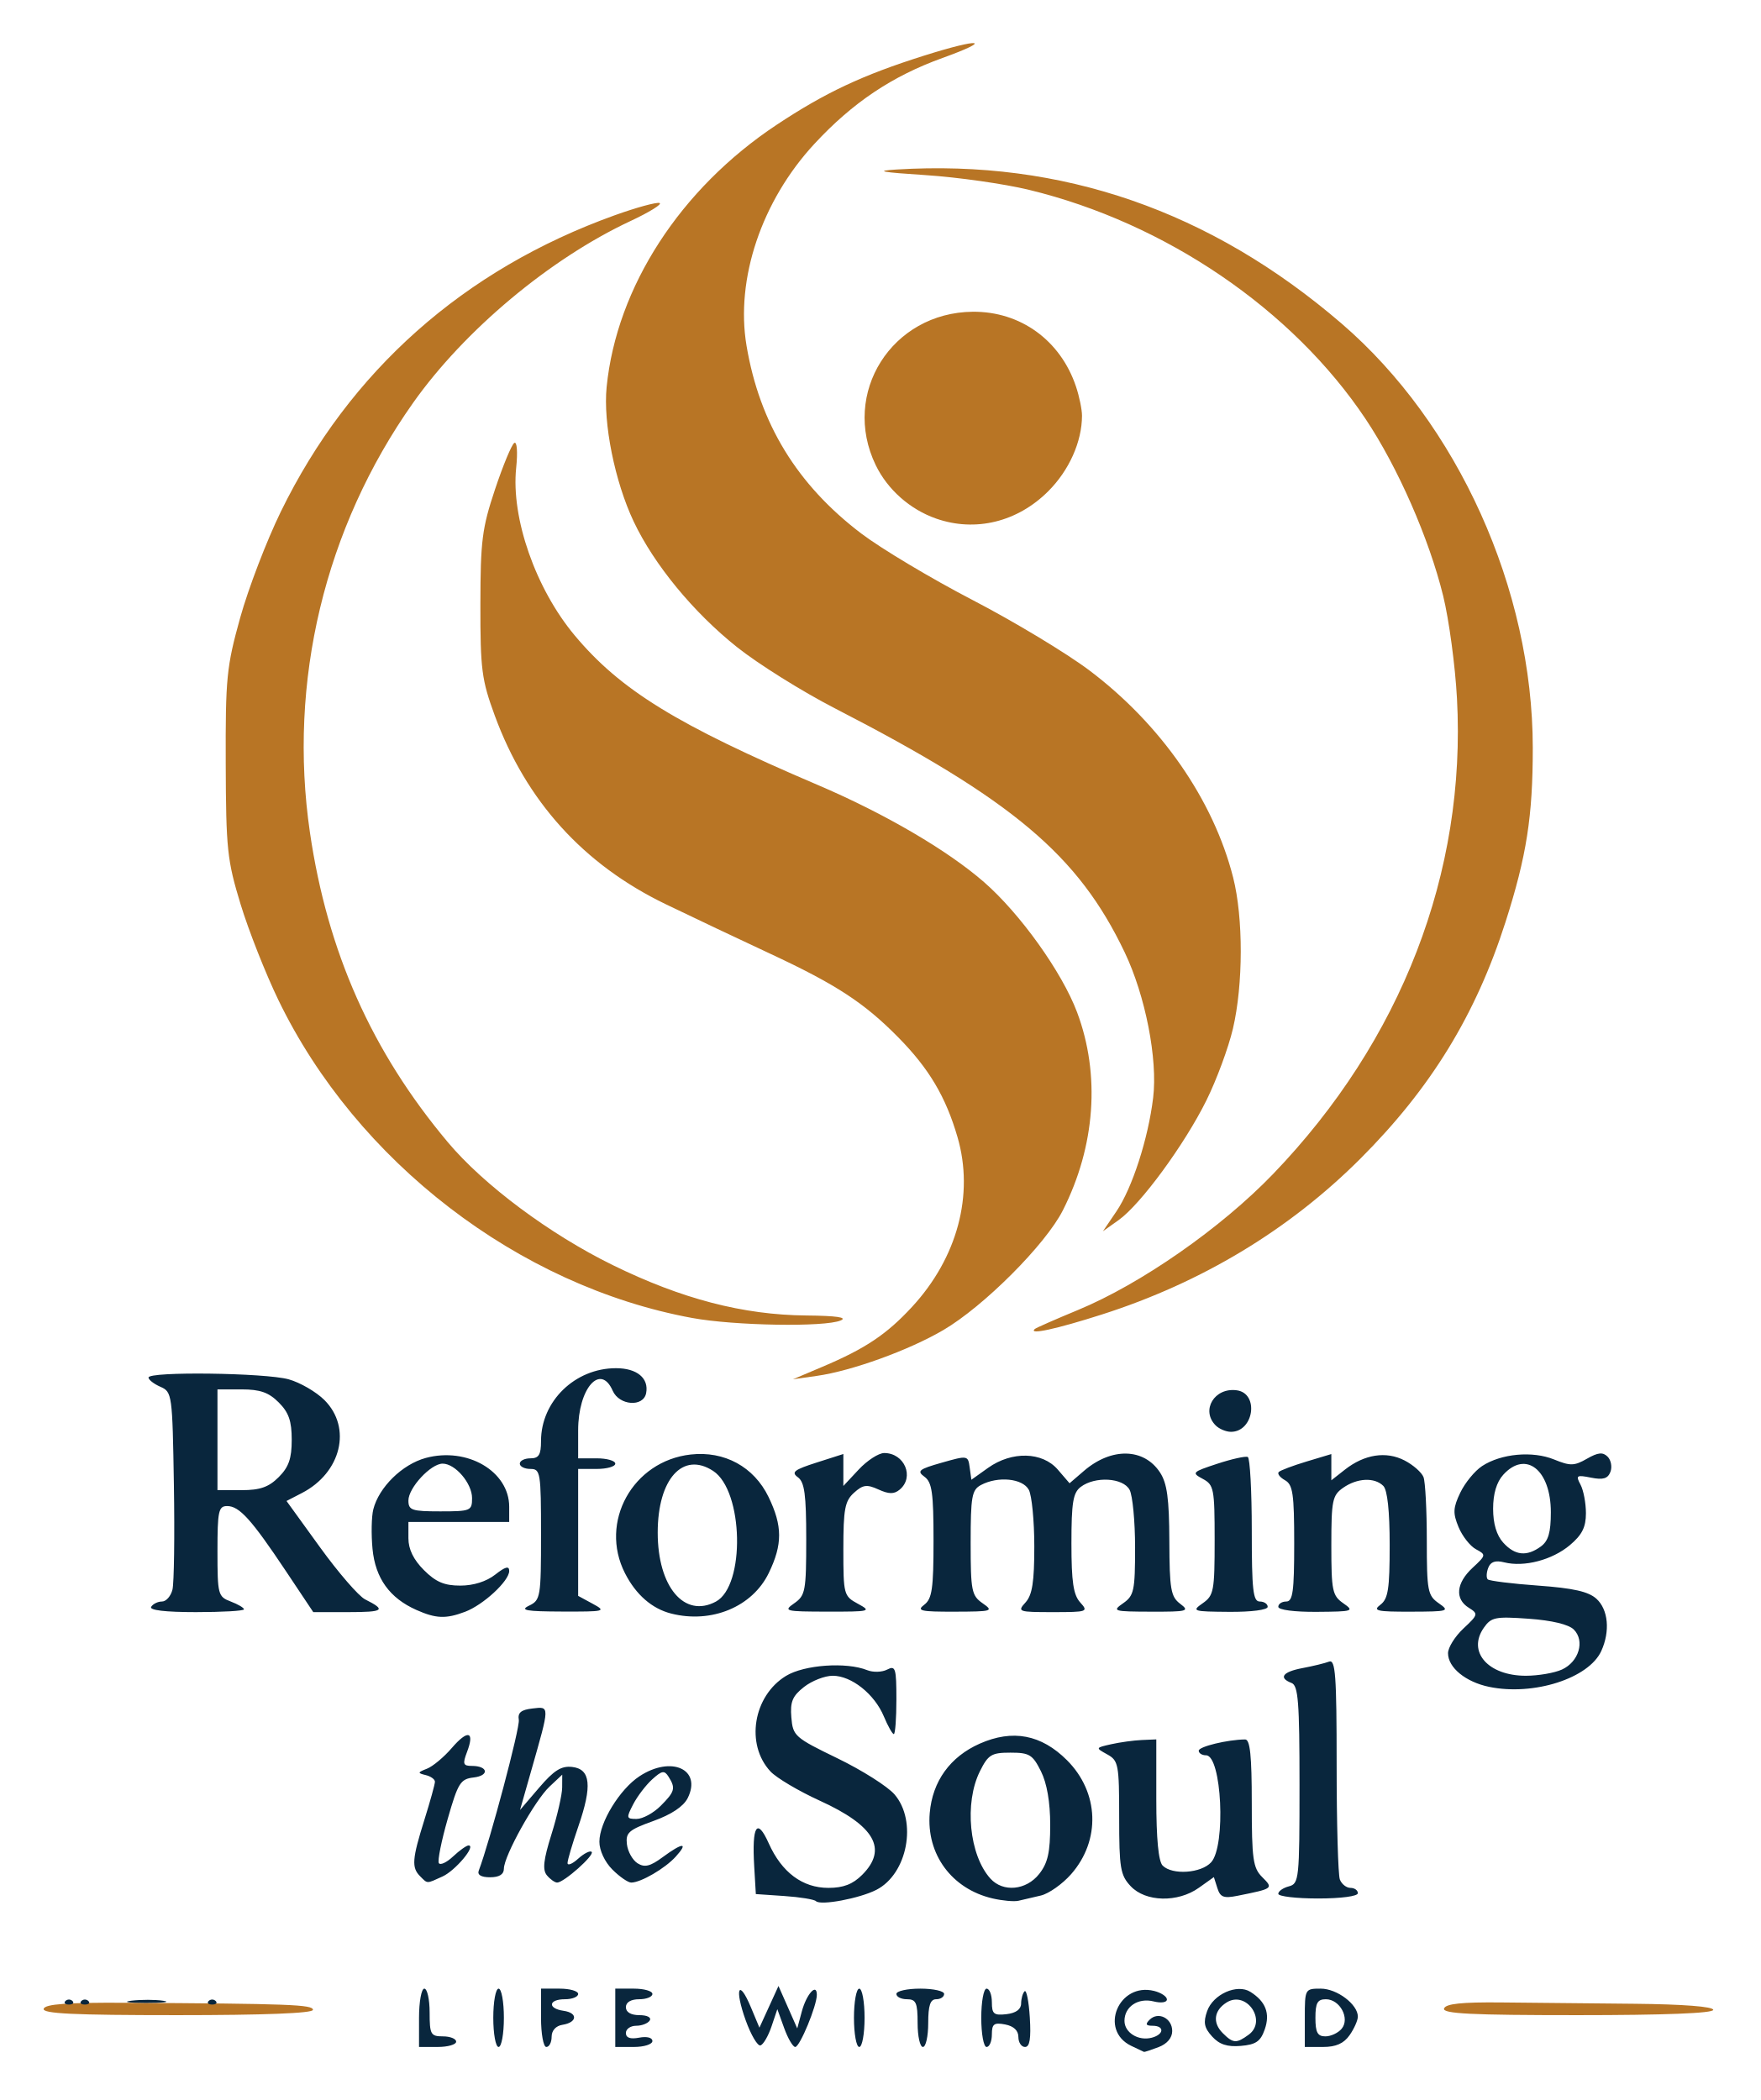
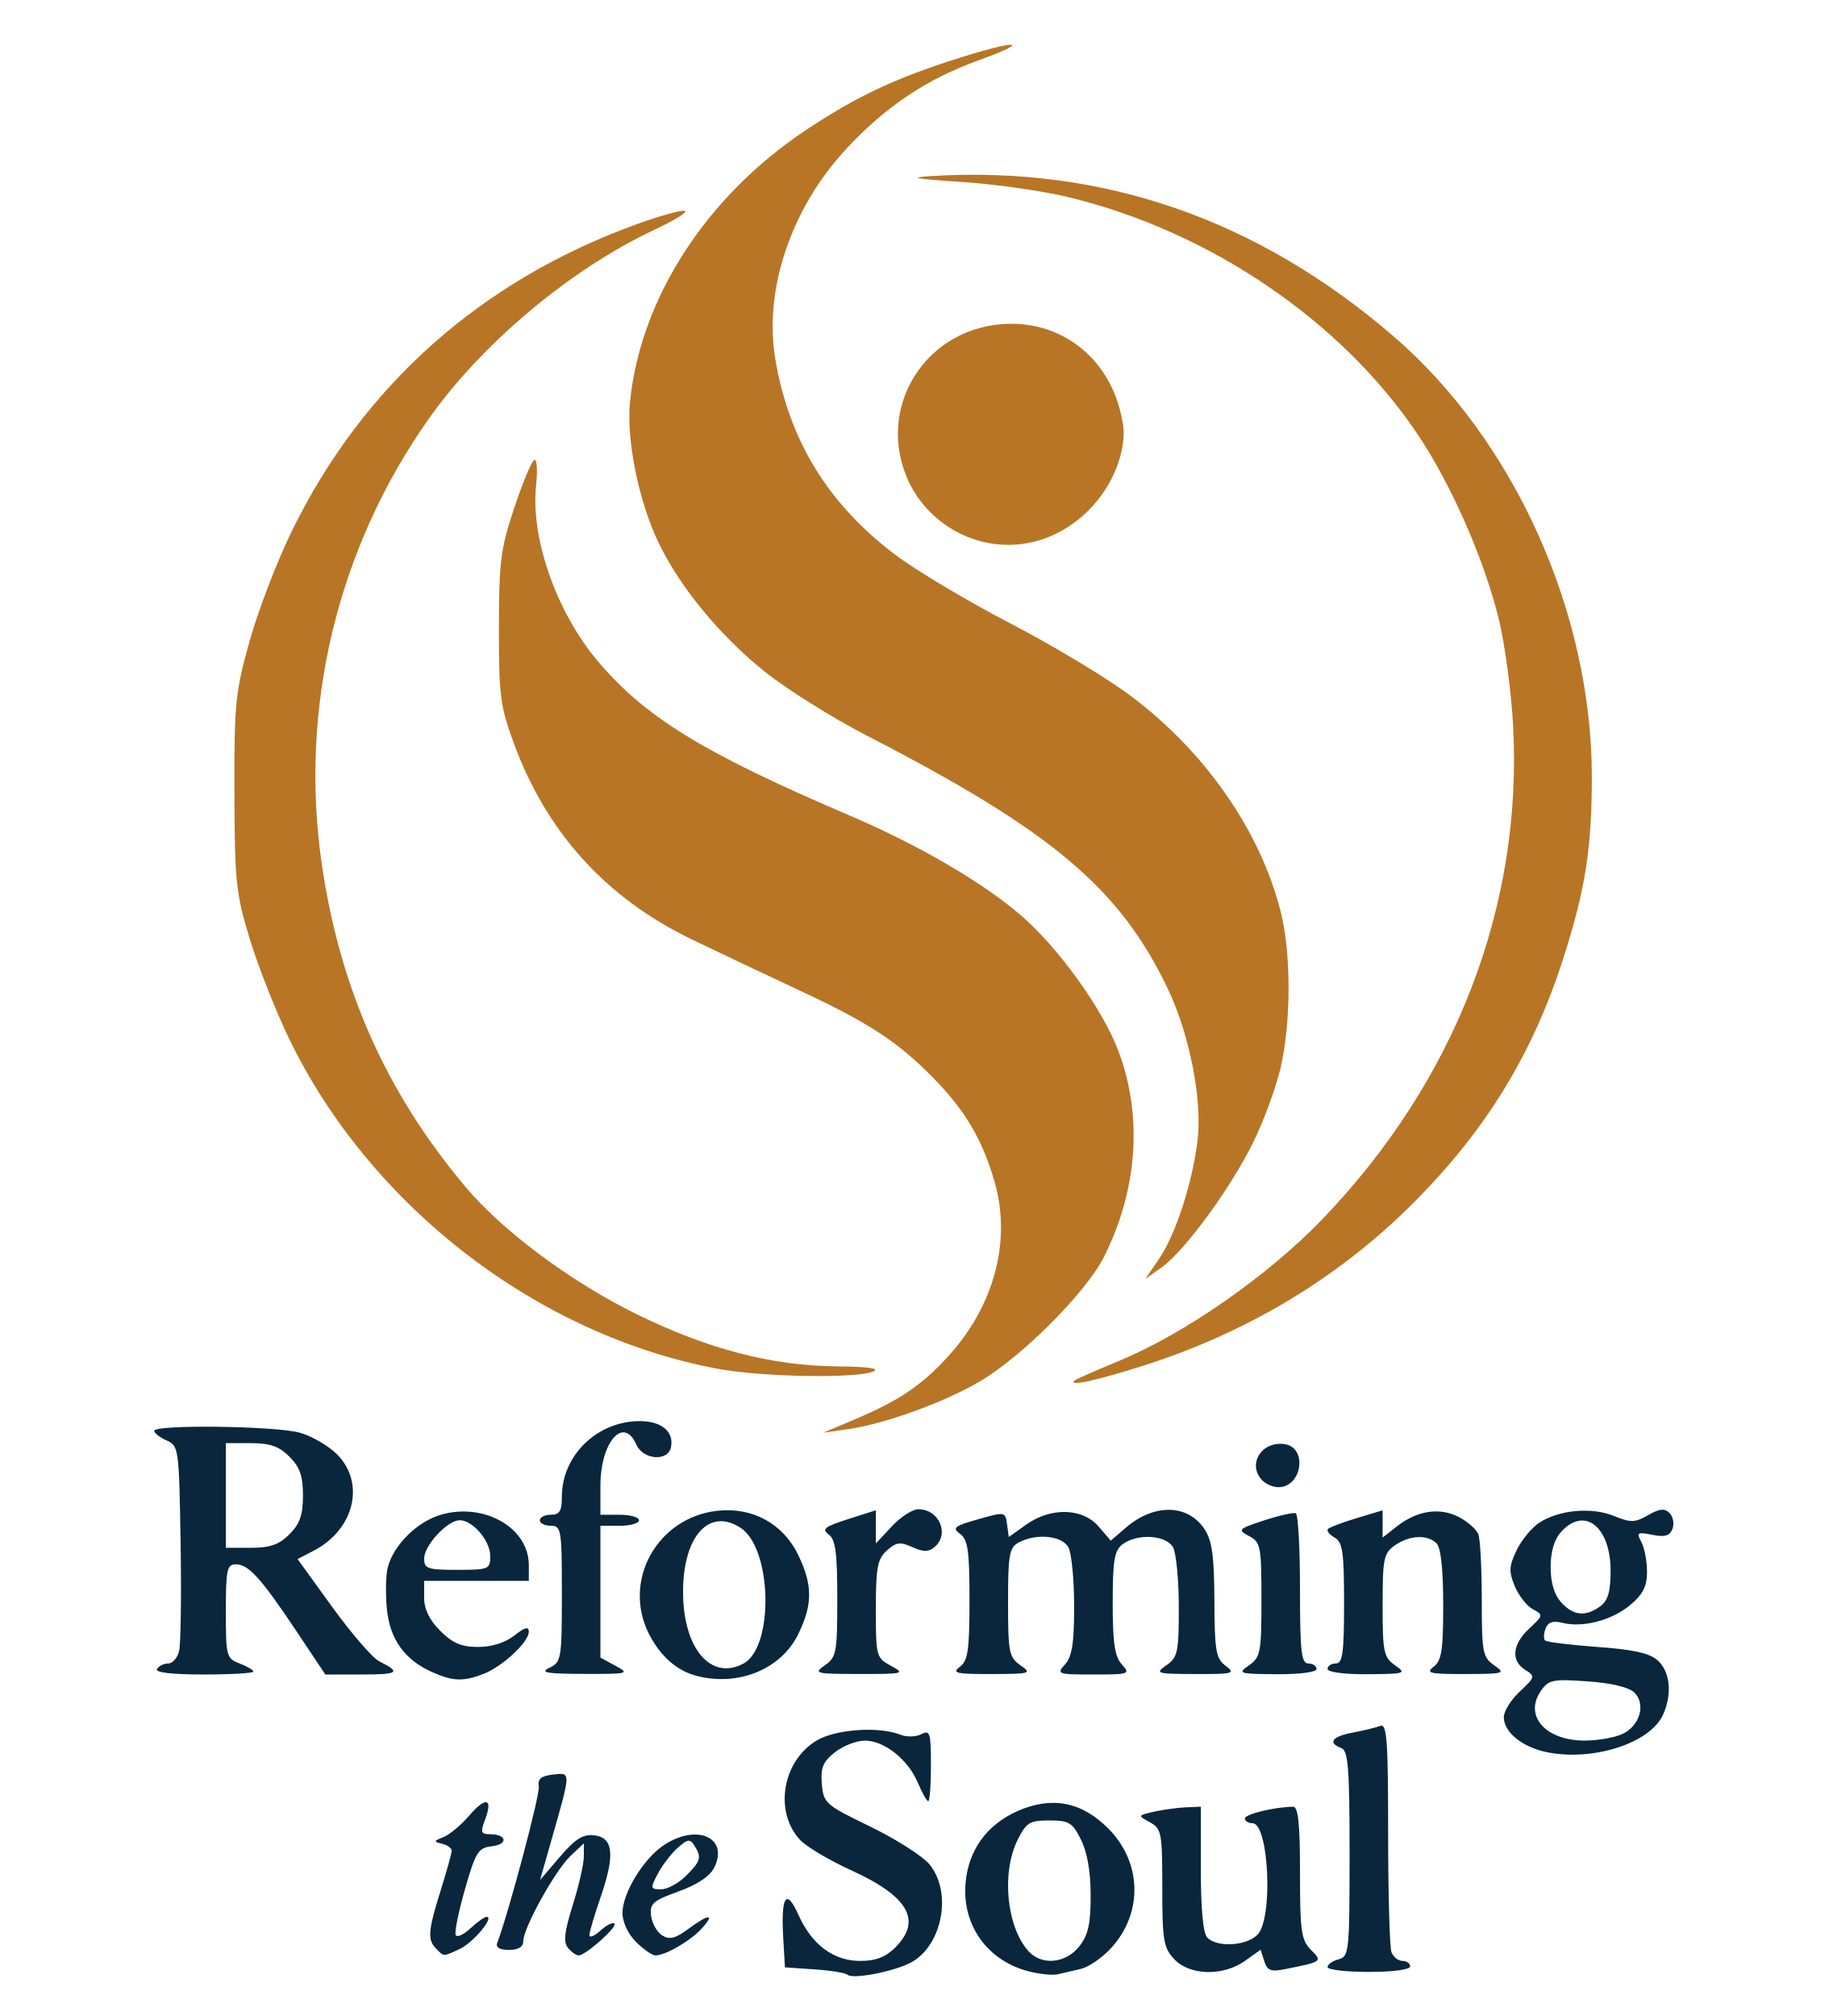
- <svg xmlns="http://www.w3.org/2000/svg" viewBox="0 0 332 396" width="332" height="396" role="img" aria-label="Reforming the Soul — Life with God">
-   <path fill="#b87525" fill-rule="evenodd" d="M8.237,378.790 C8.530,377.911 12.716,377.604 23.570,377.666 C54.609,377.842 59.000,378.008 59.000,379.000 C59.000,379.641 49.806,380.000 33.417,380.000 C13.849,380.000 7.928,379.716 8.237,378.790 Z M272.251,378.750 C272.553,377.847 275.564,377.529 283.084,377.605 C288.813,377.662 300.137,377.775 308.250,377.855 C317.320,377.944 323.000,378.385 323.000,379.000 C323.000,379.641 313.806,380.000 297.417,380.000 C277.394,380.000 271.924,379.728 272.251,378.750 Z M155.108,257.714 C163.161,254.303 167.187,251.606 171.968,246.419 C180.500,237.163 183.678,225.284 180.525,214.438 C178.310,206.820 175.148,201.494 169.344,195.606 C162.913,189.084 157.638,185.640 145.187,179.833 C139.309,177.093 130.450,172.893 125.500,170.502 C110.020,163.024 99.203,151.083 93.281,134.937 C90.808,128.195 90.555,126.239 90.569,114.000 C90.584,101.978 90.885,99.601 93.324,92.290 C94.830,87.774 96.466,83.830 96.960,83.525 C97.473,83.207 97.625,85.237 97.313,88.256 C96.337,97.711 100.985,111.005 108.348,119.819 C116.958,130.123 127.600,136.673 154.169,148.018 C166.790,153.407 178.610,160.314 185.522,166.339 C192.325,172.269 200.223,183.315 203.060,190.867 C207.481,202.633 206.514,216.125 200.384,228.235 C197.117,234.687 185.488,246.334 177.835,250.821 C171.354,254.619 160.588,258.518 154.000,259.452 L149.500,260.090 L155.108,257.714 Z M195.083,250.615 C195.312,250.403 198.972,248.792 203.215,247.036 C215.094,242.119 230.221,231.574 240.030,221.372 C264.210,196.223 276.460,164.533 274.688,131.715 C274.355,125.547 273.183,116.839 272.084,112.365 C269.425,101.543 263.531,88.101 257.452,78.995 C243.656,58.330 219.714,42.031 194.000,35.798 C189.325,34.665 180.550,33.416 174.500,33.022 C166.095,32.476 164.798,32.227 169.000,31.967 C200.171,30.038 228.224,39.745 252.928,61.007 C274.872,79.894 288.963,111.160 288.979,141.000 C288.986,153.938 287.815,161.426 283.839,173.863 C278.245,191.362 269.753,205.215 256.484,218.484 C243.057,231.910 226.556,241.861 207.738,247.878 C199.132,250.630 193.826,251.778 195.083,250.615 Z M130.500,248.533 C97.764,242.519 67.230,219.055 52.489,188.586 C50.072,183.589 46.861,175.450 45.354,170.500 C42.830,162.207 42.610,160.126 42.557,144.000 C42.504,127.834 42.712,125.738 45.278,116.500 C46.806,111.000 50.253,102.000 52.937,96.500 C65.898,69.946 87.451,50.809 115.901,40.592 C119.972,39.130 123.772,38.091 124.345,38.282 C124.919,38.473 122.450,40.005 118.858,41.686 C103.670,48.793 87.539,62.293 77.858,76.000 C61.222,99.554 54.265,128.568 58.435,157.000 C61.738,179.519 70.088,198.281 84.416,215.372 C91.182,223.443 103.619,232.717 115.500,238.550 C128.511,244.938 140.087,247.955 152.000,248.063 C157.684,248.115 159.837,248.425 158.500,249.000 C155.513,250.284 138.482,250.000 130.500,248.533 Z M210.474,228.443 C213.461,224.041 216.474,214.724 217.407,207.000 C218.287,199.720 215.946,187.768 212.036,179.575 C203.280,161.228 190.942,150.843 157.340,133.537 C151.201,130.375 142.922,125.192 138.941,122.019 C130.718,115.466 123.306,106.453 119.470,98.345 C115.909,90.817 113.689,79.783 114.369,72.984 C116.254,54.127 128.266,35.588 146.396,23.553 C155.560,17.471 162.609,14.158 174.143,10.515 C184.888,7.120 187.421,7.418 177.689,10.932 C168.175,14.367 160.737,19.356 153.535,27.135 C143.590,37.877 138.632,52.622 140.744,65.178 C143.211,79.853 150.269,91.413 162.372,100.601 C166.151,103.471 175.601,109.118 183.372,113.152 C191.142,117.185 201.034,123.145 205.354,126.396 C218.850,136.552 228.766,150.829 232.485,165.460 C234.419,173.069 234.401,185.669 232.443,194.000 C231.603,197.575 229.356,203.650 227.449,207.500 C223.324,215.831 215.053,227.114 210.908,230.066 L207.938,232.180 L210.474,228.443 Z M176.500,97.793 C171.572,96.071 167.335,92.323 165.102,87.711 C158.531,74.136 168.152,58.924 183.397,58.787 C192.393,58.706 199.942,64.179 202.862,72.899 C203.488,74.769 203.997,77.244 203.994,78.399 C203.981,83.299 201.570,88.693 197.632,92.632 C191.827,98.436 183.887,100.376 176.500,97.793 Z" />
-   <path fill="#09263d" fill-rule="evenodd" d="M213.272,385.789 C207.127,382.824 210.911,373.757 217.593,375.434 C218.917,375.766 220.000,376.488 220.000,377.038 C220.000,377.607 218.916,377.766 217.487,377.407 C214.576,376.677 212.000,378.397 212.000,381.073 C212.000,383.297 214.614,384.914 217.142,384.253 C219.469,383.644 219.584,382.000 217.300,382.000 C216.034,382.000 215.889,381.711 216.733,380.867 C218.351,379.249 221.000,380.568 221.000,382.993 C221.000,384.280 220.040,385.414 218.435,386.025 C217.024,386.561 215.787,386.970 215.685,386.932 C215.583,386.895 214.497,386.381 213.272,385.789 Z M79.000,380.500 C79.000,377.475 79.450,375.000 80.000,375.000 C80.550,375.000 81.000,377.025 81.000,379.500 C81.000,383.633 81.204,384.000 83.500,384.000 C84.875,384.000 86.000,384.450 86.000,385.000 C86.000,385.550 84.425,386.000 82.500,386.000 L79.000,386.000 L79.000,380.500 Z M93.000,380.500 C93.000,377.475 93.450,375.000 94.000,375.000 C94.550,375.000 95.000,377.475 95.000,380.500 C95.000,383.525 94.550,386.000 94.000,386.000 C93.450,386.000 93.000,383.525 93.000,380.500 Z M102.000,380.500 L102.000,375.000 L105.500,375.000 C107.425,375.000 109.000,375.450 109.000,376.000 C109.000,376.550 107.875,377.000 106.500,377.000 C103.389,377.000 103.189,378.746 106.250,379.180 C108.996,379.570 108.852,381.379 106.040,381.820 C104.802,382.014 104.000,382.898 104.000,384.070 C104.000,385.131 103.550,386.000 103.000,386.000 C102.450,386.000 102.000,383.525 102.000,380.500 Z M116.000,380.500 L116.000,375.000 L119.500,375.000 C121.425,375.000 123.000,375.450 123.000,376.000 C123.000,376.550 121.875,377.000 120.500,377.000 C118.944,377.000 118.000,377.567 118.000,378.500 C118.000,379.443 118.951,380.000 120.559,380.000 C122.010,380.000 122.851,380.433 122.500,381.000 C122.160,381.550 121.009,382.000 119.941,382.000 C118.873,382.000 118.000,382.613 118.000,383.361 C118.000,384.274 118.824,384.565 120.500,384.245 C121.959,383.966 123.000,384.232 123.000,384.883 C123.000,385.498 121.425,386.000 119.500,386.000 L116.000,386.000 L116.000,380.500 Z M140.585,380.967 C138.435,374.986 139.253,372.969 141.575,378.526 L143.177,382.360 L144.974,378.430 L146.770,374.500 L148.539,378.500 L150.308,382.500 L151.170,379.299 C152.052,376.024 154.000,373.862 154.000,376.158 C154.000,378.247 150.793,386.000 149.929,386.000 C149.489,386.000 148.550,384.397 147.841,382.437 L146.553,378.874 L145.457,382.127 C144.855,383.916 143.922,385.526 143.384,385.705 C142.846,385.885 141.587,383.752 140.585,380.967 Z M161.000,380.500 C161.000,377.475 161.450,375.000 162.000,375.000 C162.550,375.000 163.000,377.475 163.000,380.500 C163.000,383.525 162.550,386.000 162.000,386.000 C161.450,386.000 161.000,383.525 161.000,380.500 Z M173.000,381.500 C173.000,377.667 172.704,377.000 171.000,377.000 C169.900,377.000 169.000,376.550 169.000,376.000 C169.000,375.450 171.025,375.000 173.500,375.000 C175.975,375.000 178.000,375.450 178.000,376.000 C178.000,376.550 177.325,377.000 176.500,377.000 C175.389,377.000 175.000,378.167 175.000,381.500 C175.000,383.975 174.550,386.000 174.000,386.000 C173.450,386.000 173.000,383.975 173.000,381.500 Z M185.000,380.500 C185.000,377.475 185.450,375.000 186.000,375.000 C186.550,375.000 187.000,376.155 187.000,377.566 C187.000,379.776 187.382,380.089 189.750,379.816 C191.526,379.612 192.505,378.905 192.513,377.821 C192.520,376.897 192.814,375.853 193.166,375.501 C193.518,375.148 193.963,377.367 194.153,380.431 C194.401,384.407 194.142,386.002 193.250,386.001 C192.562,386.001 192.000,385.152 192.000,384.117 C192.000,382.902 191.113,382.064 189.500,381.755 C187.404,381.355 187.000,381.659 187.000,383.639 C187.000,384.937 186.550,386.000 186.000,386.000 C185.450,386.000 185.000,383.525 185.000,380.500 Z M228.516,384.018 C227.023,382.368 226.831,381.382 227.585,379.238 C228.705,376.053 233.241,374.032 235.736,375.605 C238.639,377.437 239.497,379.683 238.443,382.697 C237.655,384.954 236.775,385.558 233.931,385.799 C231.364,386.015 229.884,385.529 228.516,384.018 Z M246.000,380.500 C246.000,375.056 246.030,375.000 249.000,375.000 C252.065,375.000 256.000,377.967 256.000,380.277 C256.000,380.980 255.299,382.555 254.443,383.777 C253.347,385.342 251.868,386.000 249.443,386.000 L246.000,386.000 L246.000,380.500 Z M235.418,383.684 C238.981,381.078 234.987,375.259 231.250,377.612 C228.865,379.114 228.572,381.430 230.521,383.379 C232.485,385.342 233.097,385.380 235.418,383.684 Z M252.947,382.564 C254.559,380.622 252.618,377.000 249.965,377.000 C248.386,377.000 248.000,377.688 248.000,380.500 C248.000,383.257 248.398,384.000 249.878,384.000 C250.910,384.000 252.291,383.354 252.947,382.564 Z M12.333,377.333 C12.700,376.967 13.300,376.967 13.667,377.333 C14.033,377.700 13.733,378.000 13.000,378.000 C12.267,378.000 11.967,377.700 12.333,377.333 Z M15.333,377.333 C15.700,376.967 16.300,376.967 16.667,377.333 C17.033,377.700 16.733,378.000 16.000,378.000 C15.267,378.000 14.967,377.700 15.333,377.333 Z M24.768,377.275 C26.565,377.053 29.265,377.057 30.768,377.285 C32.271,377.514 30.800,377.696 27.500,377.690 C24.200,377.685 22.971,377.498 24.768,377.275 Z M39.333,377.333 C39.700,376.967 40.300,376.967 40.667,377.333 C41.033,377.700 40.733,378.000 40.000,378.000 C39.267,378.000 38.967,377.700 39.333,377.333 Z M153.835,358.502 C153.505,358.172 150.819,357.736 147.867,357.535 L142.500,357.168 L142.193,351.953 C141.739,344.238 142.725,342.670 144.931,347.598 C147.386,353.081 151.294,356.000 156.180,356.000 C158.999,356.000 160.776,355.315 162.545,353.545 C167.424,348.667 164.916,344.278 154.551,339.555 C150.574,337.742 146.390,335.262 145.255,334.043 C140.503,328.943 141.992,319.804 148.190,316.026 C151.635,313.925 159.571,313.365 163.500,314.945 C164.600,315.387 166.287,315.339 167.250,314.839 C168.831,314.018 169.000,314.561 169.000,320.465 C169.000,324.059 168.781,327.000 168.513,327.000 C168.246,327.000 167.400,325.501 166.635,323.668 C164.873,319.452 160.536,316.000 157.000,316.000 C155.498,316.000 153.060,316.952 151.581,318.115 C149.397,319.833 148.950,320.911 149.196,323.865 C149.488,327.354 149.837,327.663 157.897,331.570 C162.515,333.809 167.353,336.872 168.647,338.376 C172.979,343.413 171.090,353.367 165.233,356.365 C162.043,357.998 154.706,359.373 153.835,358.502 Z M187.123,357.987 C179.429,356.195 174.619,349.649 175.286,341.878 C175.799,335.892 179.134,331.271 184.725,328.797 C190.923,326.056 196.319,327.084 201.164,331.929 C207.229,337.993 207.554,347.021 201.940,353.416 C200.311,355.271 197.746,357.083 196.239,357.442 C194.733,357.801 192.825,358.248 192.000,358.434 C191.175,358.621 188.980,358.420 187.123,357.987 Z M213.174,355.686 C211.223,353.608 211.000,352.279 211.000,342.721 C211.000,332.711 210.865,331.996 208.750,330.827 C206.513,329.590 206.517,329.579 209.500,328.910 C211.150,328.540 213.738,328.183 215.250,328.118 L218.000,328.000 L218.000,339.300 C218.000,346.756 218.408,351.008 219.200,351.800 C221.022,353.622 226.466,353.247 228.345,351.171 C231.157,348.064 230.337,331.000 227.375,331.000 C226.619,331.000 226.000,330.609 226.000,330.131 C226.000,329.357 231.437,328.040 234.750,328.011 C235.681,328.003 236.000,331.061 236.000,340.000 C236.000,350.562 236.234,352.234 237.949,353.949 C240.113,356.113 240.092,356.130 233.337,357.486 C230.707,358.014 230.062,357.770 229.514,356.044 L228.855,353.967 L226.023,355.984 C222.048,358.814 215.981,358.674 213.174,355.686 Z M241.000,357.117 C241.000,356.631 241.900,355.998 243.000,355.710 C244.910,355.211 245.000,354.346 245.000,336.562 C245.000,320.929 244.759,317.845 243.500,317.362 C240.979,316.394 241.817,315.257 245.571,314.553 C247.535,314.184 249.785,313.636 250.571,313.334 C251.780,312.870 252.000,315.864 252.000,332.811 C252.000,343.825 252.273,353.548 252.607,354.418 C252.941,355.288 253.841,356.000 254.607,356.000 C255.373,356.000 256.000,356.450 256.000,357.000 C256.000,357.578 252.833,358.000 248.500,358.000 C244.375,358.000 241.000,357.602 241.000,357.117 Z M195.927,353.365 C197.550,351.302 198.000,349.295 197.998,344.115 C197.997,339.821 197.383,336.272 196.248,334.000 C194.687,330.875 194.072,330.500 190.500,330.500 C186.928,330.500 186.313,330.875 184.752,334.000 C181.764,339.980 182.724,349.827 186.725,354.248 C189.112,356.886 193.488,356.466 195.927,353.365 Z M79.200,353.800 C77.571,352.171 77.694,350.558 80.013,343.161 C81.106,339.674 82.000,336.445 82.000,335.984 C82.000,335.524 81.213,334.958 80.250,334.728 C78.684,334.353 78.710,334.227 80.500,333.526 C81.600,333.094 83.703,331.340 85.173,329.627 C88.202,326.098 89.544,326.440 88.053,330.361 C87.185,332.644 87.308,333.000 88.966,333.000 C92.032,333.000 92.307,334.832 89.293,335.182 C86.807,335.470 86.353,336.197 84.405,343.000 C83.223,347.125 82.471,350.871 82.734,351.325 C82.996,351.779 84.205,351.217 85.420,350.075 C86.635,348.934 87.948,348.000 88.338,348.000 C89.828,348.000 85.851,352.747 83.439,353.846 C80.355,355.251 80.654,355.254 79.200,353.800 Z M103.109,353.632 C102.248,352.594 102.457,350.720 103.974,345.882 C105.074,342.372 105.980,338.409 105.987,337.076 L106.000,334.651 L103.593,336.913 C100.822,339.515 95.000,350.003 95.000,352.390 C95.000,353.458 94.123,354.000 92.393,354.000 C90.721,354.000 89.956,353.552 90.261,352.750 C92.362,347.219 98.058,325.775 97.811,324.326 C97.579,322.964 98.232,322.416 100.382,322.171 C103.686,321.793 103.692,321.479 100.151,333.906 L98.041,341.312 L101.645,337.102 C104.446,333.829 105.834,332.959 107.874,333.196 C111.359,333.600 111.684,336.734 109.037,344.407 C107.917,347.655 107.000,350.762 107.000,351.312 C107.000,351.861 107.903,351.493 109.006,350.494 C110.110,349.496 111.254,348.920 111.548,349.215 C112.144,349.811 106.311,355.000 105.046,355.000 C104.605,355.000 103.734,354.384 103.109,353.632 Z M115.455,352.545 C114.015,351.106 113.002,348.935 113.005,347.295 C113.012,343.654 116.835,337.407 120.558,334.953 C126.548,331.004 132.364,333.631 129.657,339.062 C128.869,340.642 126.592,342.162 123.169,343.392 C118.528,345.061 117.931,345.589 118.197,347.793 C118.364,349.171 119.269,350.780 120.209,351.368 C121.533,352.197 122.591,351.939 124.918,350.219 C128.704,347.420 129.885,347.364 127.407,350.102 C125.381,352.341 120.819,355.000 119.004,355.000 C118.402,355.000 116.805,353.895 115.455,352.545 Z M124.545,340.545 C127.240,337.851 127.416,337.206 126.046,335.040 C125.259,333.795 124.802,333.869 122.959,335.537 C121.769,336.614 120.155,338.734 119.372,340.248 C118.040,342.823 118.082,343.000 120.020,343.000 C121.159,343.000 123.195,341.895 124.545,340.545 Z M280.753,318.093 C276.319,317.173 273.000,314.456 273.000,311.746 C273.000,310.677 274.309,308.580 275.909,307.085 C278.688,304.489 278.733,304.314 276.909,303.175 C274.244,301.511 274.530,298.517 277.628,295.644 C280.184,293.274 280.202,293.178 278.265,292.142 C277.170,291.556 275.695,289.677 274.986,287.967 C273.893,285.328 273.942,284.344 275.309,281.477 C276.196,279.619 278.047,277.360 279.422,276.459 C283.019,274.102 288.939,273.561 292.999,275.218 C296.049,276.463 296.805,276.445 299.193,275.074 C301.278,273.878 302.188,273.788 303.089,274.689 C303.736,275.336 303.974,276.626 303.617,277.555 C303.128,278.831 302.233,279.097 299.960,278.642 C297.234,278.097 297.047,278.220 297.976,279.954 C298.539,281.007 299.000,283.433 299.000,285.345 C299.000,287.988 298.273,289.434 295.971,291.371 C292.648,294.167 287.355,295.557 283.611,294.617 C281.918,294.192 281.023,294.497 280.581,295.650 C280.235,296.550 280.193,297.526 280.486,297.819 C280.779,298.112 285.054,298.643 289.985,298.999 C296.614,299.477 299.479,300.123 300.975,301.478 C303.211,303.501 303.595,307.601 301.897,311.327 C299.543,316.494 289.122,319.828 280.753,318.093 Z M294.477,314.829 C297.673,313.372 298.847,309.419 296.717,307.288 C295.748,306.320 292.589,305.560 288.231,305.249 C281.922,304.797 281.147,304.952 279.754,306.941 C276.581,311.470 280.542,316.000 287.675,316.000 C290.002,316.000 293.063,315.473 294.477,314.829 Z M78.500,303.588 C73.452,301.345 70.765,297.606 70.234,292.087 C69.971,289.349 70.036,285.994 70.378,284.631 C71.427,280.451 75.848,276.118 80.283,274.924 C88.100,272.819 96.000,277.449 96.000,284.135 L96.000,287.000 L86.500,287.000 L77.000,287.000 L77.000,290.077 C77.000,292.144 77.959,294.113 79.923,296.077 C82.165,298.319 83.765,299.000 86.788,299.000 C89.262,299.000 91.712,298.228 93.365,296.927 C95.280,295.421 96.000,295.234 96.000,296.240 C96.000,298.127 91.130,302.635 87.685,303.936 C84.069,305.303 82.198,305.232 78.500,303.588 Z M126.542,304.271 C122.912,303.349 119.896,300.717 117.832,296.671 C112.913,287.028 119.279,275.512 130.210,274.280 C136.575,273.562 142.142,276.596 144.895,282.282 C147.540,287.747 147.551,291.230 144.940,296.624 C141.852,303.003 134.151,306.203 126.542,304.271 Z M28.500,303.000 C28.840,302.450 29.758,302.000 30.540,302.000 C31.322,302.000 32.211,300.988 32.516,299.750 C32.820,298.512 32.942,289.625 32.785,280.000 C32.507,262.940 32.443,262.475 30.250,261.513 C29.012,260.970 28.000,260.182 28.000,259.763 C28.000,258.589 49.991,258.870 54.421,260.100 C56.578,260.699 59.615,262.462 61.171,264.017 C66.386,269.232 64.330,277.710 56.921,281.541 L54.018,283.042 L60.331,291.771 C63.803,296.572 67.632,300.995 68.840,301.601 C72.872,303.623 72.378,304.000 65.697,304.000 L59.061,304.000 L53.892,296.250 C47.400,286.517 45.126,284.000 42.826,284.000 C41.201,284.000 41.000,284.938 41.000,292.525 C41.000,300.698 41.103,301.089 43.500,302.000 C44.875,302.523 46.000,303.187 46.000,303.475 C46.000,303.764 41.923,304.000 36.941,304.000 C31.156,304.000 28.105,303.639 28.500,303.000 Z M99.750,302.780 C101.903,301.741 102.000,301.163 102.000,289.347 C102.000,277.667 101.892,277.000 100.000,277.000 C98.900,277.000 98.000,276.550 98.000,276.000 C98.000,275.450 98.900,275.000 100.000,275.000 C101.592,275.000 102.000,274.333 102.000,271.734 C102.000,264.233 108.407,258.005 116.128,258.002 C120.084,258.000 122.362,259.881 121.819,262.702 C121.302,265.388 116.746,265.061 115.513,262.250 C113.202,256.983 109.000,261.805 109.000,269.723 L109.000,275.000 L112.500,275.000 C114.425,275.000 116.000,275.450 116.000,276.000 C116.000,276.550 114.425,277.000 112.500,277.000 L109.000,277.000 L109.000,288.968 L109.000,300.936 L111.750,302.428 C114.367,303.848 114.090,303.919 106.000,303.892 C99.160,303.870 97.939,303.653 99.750,302.780 Z M149.750,302.326 C151.841,300.867 152.000,300.014 152.000,290.238 C152.000,281.838 151.684,279.490 150.431,278.573 C149.123,277.617 149.706,277.156 153.931,275.805 L159.000,274.184 L159.000,277.198 L159.000,280.212 L161.901,277.106 C163.497,275.398 165.657,274.000 166.701,274.000 C170.536,274.000 172.453,278.549 169.612,280.907 C168.563,281.778 167.587,281.769 165.616,280.871 C163.419,279.870 162.692,279.969 161.004,281.496 C159.287,283.050 159.000,284.574 159.000,292.123 C159.000,300.709 159.071,300.975 161.750,302.428 C164.369,303.849 164.094,303.919 156.000,303.908 C147.986,303.896 147.629,303.805 149.750,302.326 Z M174.250,302.608 C175.726,301.487 176.000,299.593 176.000,290.500 C176.000,281.502 175.719,279.515 174.297,278.476 C172.810,277.388 173.220,277.053 177.547,275.822 C182.438,274.431 182.504,274.442 182.818,276.726 L183.137,279.039 L186.292,276.792 C190.767,273.605 196.529,273.751 199.429,277.123 L201.647,279.701 L204.371,277.357 C209.544,272.907 215.668,273.037 218.698,277.661 C220.039,279.708 220.429,282.577 220.460,290.601 C220.495,299.715 220.732,301.088 222.500,302.424 C224.342,303.817 223.906,303.935 217.000,303.916 C209.894,303.896 209.618,303.813 211.750,302.326 C213.799,300.897 214.000,299.956 214.000,291.812 C214.000,286.893 213.534,281.998 212.965,280.934 C211.743,278.651 206.453,278.340 203.750,280.392 C202.304,281.490 202.000,283.337 202.000,291.032 C202.000,298.292 202.364,300.745 203.655,302.171 C205.243,303.926 205.034,304.000 198.500,304.000 C191.966,304.000 191.757,303.926 193.345,302.171 C194.619,300.763 195.000,298.332 195.000,291.606 C195.000,286.800 194.534,281.998 193.965,280.934 C192.812,278.780 188.148,278.315 184.934,280.035 C183.223,280.951 183.000,282.205 183.000,290.913 C183.000,299.989 183.175,300.878 185.250,302.326 C187.382,303.813 187.106,303.896 180.000,303.916 C173.555,303.933 172.746,303.750 174.250,302.608 Z M226.750,302.326 C228.837,300.870 229.000,300.007 229.000,290.413 C229.000,280.712 228.860,279.996 226.751,278.867 C224.616,277.724 224.756,277.579 229.501,276.020 C232.250,275.116 234.838,274.543 235.250,274.747 C235.662,274.951 236.000,281.166 236.000,288.559 C236.000,299.840 236.241,302.000 237.500,302.000 C238.325,302.000 239.000,302.450 239.000,303.000 C239.000,303.580 235.952,303.978 231.750,303.948 C224.867,303.898 224.614,303.816 226.750,302.326 Z M241.000,303.000 C241.000,302.450 241.675,302.000 242.500,302.000 C243.742,302.000 244.000,300.117 244.000,291.050 C244.000,281.681 243.749,279.959 242.258,279.125 C241.300,278.589 240.774,277.893 241.088,277.578 C241.403,277.264 243.762,276.374 246.330,275.601 L251.000,274.196 L251.000,276.670 L251.000,279.145 L253.547,277.142 C257.241,274.236 261.332,273.603 264.806,275.400 C266.429,276.239 268.037,277.654 268.379,278.545 C268.720,279.435 269.000,284.797 269.000,290.460 C269.000,300.006 269.164,300.870 271.250,302.326 C273.382,303.813 273.106,303.896 266.000,303.916 C259.555,303.933 258.746,303.750 260.250,302.608 C261.710,301.500 262.000,299.633 262.000,291.340 C262.000,284.942 261.572,280.972 260.800,280.200 C259.144,278.544 255.876,278.698 253.223,280.557 C251.196,281.976 251.000,282.936 251.000,291.435 C251.000,299.970 251.190,300.888 253.250,302.326 C255.386,303.816 255.133,303.898 248.250,303.948 C244.048,303.978 241.000,303.580 241.000,303.000 Z M134.961,302.021 C140.551,299.029 140.186,281.134 134.458,277.380 C128.739,273.633 124.000,278.899 124.000,289.000 C124.000,299.225 129.027,305.197 134.961,302.021 Z M290.501,291.623 C291.918,290.587 292.385,288.987 292.385,285.164 C292.385,277.150 287.643,273.422 283.405,278.105 C282.155,279.486 281.500,281.685 281.500,284.500 C281.500,287.315 282.155,289.514 283.405,290.895 C285.614,293.336 287.845,293.565 290.501,291.623 Z M89.000,282.500 C89.000,279.713 85.833,276.000 83.455,276.000 C81.226,276.000 77.000,280.553 77.000,282.955 C77.000,284.788 77.622,285.000 83.000,285.000 C88.733,285.000 89.000,284.889 89.000,282.500 Z M52.545,278.545 C54.439,276.652 55.000,275.041 55.000,271.500 C55.000,267.959 54.439,266.348 52.545,264.455 C50.659,262.568 49.038,262.000 45.545,262.000 L41.000,262.000 L41.000,271.500 L41.000,281.000 L45.545,281.000 C49.038,281.000 50.659,280.432 52.545,278.545 Z M229.200,268.800 C226.340,265.940 228.972,261.575 233.195,262.173 C237.422,262.772 236.390,270.000 232.078,270.000 C231.155,270.000 229.860,269.460 229.200,268.800 Z" />
+ <svg xmlns="http://www.w3.org/2000/svg" viewBox="0 0 332 366" width="332" height="366" role="img" aria-label="Reforming the Soul">
+   <path fill="#b87525" fill-rule="evenodd" d="M155.108,257.714 C163.161,254.303 167.187,251.606 171.968,246.419 C180.500,237.163 183.678,225.284 180.525,214.438 C178.310,206.820 175.148,201.494 169.344,195.606 C162.913,189.084 157.638,185.640 145.187,179.833 C139.309,177.093 130.450,172.893 125.500,170.502 C110.020,163.024 99.203,151.083 93.281,134.937 C90.808,128.195 90.555,126.239 90.569,114.000 C90.584,101.978 90.885,99.601 93.324,92.290 C94.830,87.774 96.466,83.830 96.960,83.525 C97.473,83.207 97.625,85.237 97.313,88.256 C96.337,97.711 100.985,111.005 108.348,119.819 C116.958,130.123 127.600,136.673 154.169,148.018 C166.790,153.407 178.610,160.314 185.522,166.339 C192.325,172.269 200.223,183.315 203.060,190.867 C207.481,202.633 206.514,216.125 200.384,228.235 C197.117,234.687 185.488,246.334 177.835,250.821 C171.354,254.619 160.588,258.518 154.000,259.452 L149.500,260.090 L155.108,257.714 Z M195.083,250.615 C195.312,250.403 198.972,248.792 203.215,247.036 C215.094,242.119 230.221,231.574 240.030,221.372 C264.210,196.223 276.460,164.533 274.688,131.715 C274.355,125.547 273.183,116.839 272.084,112.365 C269.425,101.543 263.531,88.101 257.452,78.995 C243.656,58.330 219.714,42.031 194.000,35.798 C189.325,34.665 180.550,33.416 174.500,33.022 C166.095,32.476 164.798,32.227 169.000,31.967 C200.171,30.038 228.224,39.745 252.928,61.007 C274.872,79.894 288.963,111.160 288.979,141.000 C288.986,153.938 287.815,161.426 283.839,173.863 C278.245,191.362 269.753,205.215 256.484,218.484 C243.057,231.910 226.556,241.861 207.738,247.878 C199.132,250.630 193.826,251.778 195.083,250.615 Z M130.500,248.533 C97.764,242.519 67.230,219.055 52.489,188.586 C50.072,183.589 46.861,175.450 45.354,170.500 C42.830,162.207 42.610,160.126 42.557,144.000 C42.504,127.834 42.712,125.738 45.278,116.500 C46.806,111.000 50.253,102.000 52.937,96.500 C65.898,69.946 87.451,50.809 115.901,40.592 C119.972,39.130 123.772,38.091 124.345,38.282 C124.919,38.473 122.450,40.005 118.858,41.686 C103.670,48.793 87.539,62.293 77.858,76.000 C61.222,99.554 54.265,128.568 58.435,157.000 C61.738,179.519 70.088,198.281 84.416,215.372 C91.182,223.443 103.619,232.717 115.500,238.550 C128.511,244.938 140.087,247.955 152.000,248.063 C157.684,248.115 159.837,248.425 158.500,249.000 C155.513,250.284 138.482,250.000 130.500,248.533 Z M210.474,228.443 C213.461,224.041 216.474,214.724 217.407,207.000 C218.287,199.720 215.946,187.768 212.036,179.575 C203.280,161.228 190.942,150.843 157.340,133.537 C151.201,130.375 142.922,125.192 138.941,122.019 C130.718,115.466 123.306,106.453 119.470,98.345 C115.909,90.817 113.689,79.783 114.369,72.984 C116.254,54.127 128.266,35.588 146.396,23.553 C155.560,17.471 162.609,14.158 174.143,10.515 C184.888,7.120 187.421,7.418 177.689,10.932 C168.175,14.367 160.737,19.356 153.535,27.135 C143.590,37.877 138.632,52.622 140.744,65.178 C143.211,79.853 150.269,91.413 162.372,100.601 C166.151,103.471 175.601,109.118 183.372,113.152 C191.142,117.185 201.034,123.145 205.354,126.396 C218.850,136.552 228.766,150.829 232.485,165.460 C234.419,173.069 234.401,185.669 232.443,194.000 C231.603,197.575 229.356,203.650 227.449,207.500 C223.324,215.831 215.053,227.114 210.908,230.066 L207.938,232.180 L210.474,228.443 Z M176.500,97.793 C171.572,96.071 167.335,92.323 165.102,87.711 C158.531,74.136 168.152,58.924 183.397,58.787 C192.393,58.706 199.942,64.179 202.862,72.899 C203.488,74.769 203.997,77.244 203.994,78.399 C203.981,83.299 201.570,88.693 197.632,92.632 C191.827,98.436 183.887,100.376 176.500,97.793 Z" />
+   <path fill="#09263d" fill-rule="evenodd" d="M153.835,358.502 C153.505,358.172 150.819,357.736 147.867,357.535 L142.500,357.168 L142.193,351.953 C141.739,344.238 142.725,342.670 144.931,347.598 C147.386,353.081 151.294,356.000 156.180,356.000 C158.999,356.000 160.776,355.315 162.545,353.545 C167.424,348.667 164.916,344.278 154.551,339.555 C150.574,337.742 146.390,335.262 145.255,334.043 C140.503,328.943 141.992,319.804 148.190,316.026 C151.635,313.925 159.571,313.365 163.500,314.945 C164.600,315.387 166.287,315.339 167.250,314.839 C168.831,314.018 169.000,314.561 169.000,320.465 C169.000,324.059 168.781,327.000 168.513,327.000 C168.246,327.000 167.400,325.501 166.635,323.668 C164.873,319.452 160.536,316.000 157.000,316.000 C155.498,316.000 153.060,316.952 151.581,318.115 C149.397,319.833 148.950,320.911 149.196,323.865 C149.488,327.354 149.837,327.663 157.897,331.570 C162.515,333.809 167.353,336.872 168.647,338.376 C172.979,343.413 171.090,353.367 165.233,356.365 C162.043,357.998 154.706,359.373 153.835,358.502 Z M187.123,357.987 C179.429,356.195 174.619,349.649 175.286,341.878 C175.799,335.892 179.134,331.271 184.725,328.797 C190.923,326.056 196.319,327.084 201.164,331.929 C207.229,337.993 207.554,347.021 201.940,353.416 C200.311,355.271 197.746,357.083 196.239,357.442 C194.733,357.801 192.825,358.248 192.000,358.434 C191.175,358.621 188.980,358.420 187.123,357.987 Z M213.174,355.686 C211.223,353.608 211.000,352.279 211.000,342.721 C211.000,332.711 210.865,331.996 208.750,330.827 C206.513,329.590 206.517,329.579 209.500,328.910 C211.150,328.540 213.738,328.183 215.250,328.118 L218.000,328.000 L218.000,339.300 C218.000,346.756 218.408,351.008 219.200,351.800 C221.022,353.622 226.466,353.247 228.345,351.171 C231.157,348.064 230.337,331.000 227.375,331.000 C226.619,331.000 226.000,330.609 226.000,330.131 C226.000,329.357 231.437,328.040 234.750,328.011 C235.681,328.003 236.000,331.061 236.000,340.000 C236.000,350.562 236.234,352.234 237.949,353.949 C240.113,356.113 240.092,356.130 233.337,357.486 C230.707,358.014 230.062,357.770 229.514,356.044 L228.855,353.967 L226.023,355.984 C222.048,358.814 215.981,358.674 213.174,355.686 Z M241.000,357.117 C241.000,356.631 241.900,355.998 243.000,355.710 C244.910,355.211 245.000,354.346 245.000,336.562 C245.000,320.929 244.759,317.845 243.500,317.362 C240.979,316.394 241.817,315.257 245.571,314.553 C247.535,314.184 249.785,313.636 250.571,313.334 C251.780,312.870 252.000,315.864 252.000,332.811 C252.000,343.825 252.273,353.548 252.607,354.418 C252.941,355.288 253.841,356.000 254.607,356.000 C255.373,356.000 256.000,356.450 256.000,357.000 C256.000,357.578 252.833,358.000 248.500,358.000 C244.375,358.000 241.000,357.602 241.000,357.117 Z M195.927,353.365 C197.550,351.302 198.000,349.295 197.998,344.115 C197.997,339.821 197.383,336.272 196.248,334.000 C194.687,330.875 194.072,330.500 190.500,330.500 C186.928,330.500 186.313,330.875 184.752,334.000 C181.764,339.980 182.724,349.827 186.725,354.248 C189.112,356.886 193.488,356.466 195.927,353.365 Z M79.200,353.800 C77.571,352.171 77.694,350.558 80.013,343.161 C81.106,339.674 82.000,336.445 82.000,335.984 C82.000,335.524 81.213,334.958 80.250,334.728 C78.684,334.353 78.710,334.227 80.500,333.526 C81.600,333.094 83.703,331.340 85.173,329.627 C88.202,326.098 89.544,326.440 88.053,330.361 C87.185,332.644 87.308,333.000 88.966,333.000 C92.032,333.000 92.307,334.832 89.293,335.182 C86.807,335.470 86.353,336.197 84.405,343.000 C83.223,347.125 82.471,350.871 82.734,351.325 C82.996,351.779 84.205,351.217 85.420,350.075 C86.635,348.934 87.948,348.000 88.338,348.000 C89.828,348.000 85.851,352.747 83.439,353.846 C80.355,355.251 80.654,355.254 79.200,353.800 Z M103.109,353.632 C102.248,352.594 102.457,350.720 103.974,345.882 C105.074,342.372 105.980,338.409 105.987,337.076 L106.000,334.651 L103.593,336.913 C100.822,339.515 95.000,350.003 95.000,352.390 C95.000,353.458 94.123,354.000 92.393,354.000 C90.721,354.000 89.956,353.552 90.261,352.750 C92.362,347.219 98.058,325.775 97.811,324.326 C97.579,322.964 98.232,322.416 100.382,322.171 C103.686,321.793 103.692,321.479 100.151,333.906 L98.041,341.312 L101.645,337.102 C104.446,333.829 105.834,332.959 107.874,333.196 C111.359,333.600 111.684,336.734 109.037,344.407 C107.917,347.655 107.000,350.762 107.000,351.312 C107.000,351.861 107.903,351.493 109.006,350.494 C110.110,349.496 111.254,348.920 111.548,349.215 C112.144,349.811 106.311,355.000 105.046,355.000 C104.605,355.000 103.734,354.384 103.109,353.632 Z M115.455,352.545 C114.015,351.106 113.002,348.935 113.005,347.295 C113.012,343.654 116.835,337.407 120.558,334.953 C126.548,331.004 132.364,333.631 129.657,339.062 C128.869,340.642 126.592,342.162 123.169,343.392 C118.528,345.061 117.931,345.589 118.197,347.793 C118.364,349.171 119.269,350.780 120.209,351.368 C121.533,352.197 122.591,351.939 124.918,350.219 C128.704,347.420 129.885,347.364 127.407,350.102 C125.381,352.341 120.819,355.000 119.004,355.000 C118.402,355.000 116.805,353.895 115.455,352.545 Z M124.545,340.545 C127.240,337.851 127.416,337.206 126.046,335.040 C125.259,333.795 124.802,333.869 122.959,335.537 C121.769,336.614 120.155,338.734 119.372,340.248 C118.040,342.823 118.082,343.000 120.020,343.000 C121.159,343.000 123.195,341.895 124.545,340.545 Z M280.753,318.093 C276.319,317.173 273.000,314.456 273.000,311.746 C273.000,310.677 274.309,308.580 275.909,307.085 C278.688,304.489 278.733,304.314 276.909,303.175 C274.244,301.511 274.530,298.517 277.628,295.644 C280.184,293.274 280.202,293.178 278.265,292.142 C277.170,291.556 275.695,289.677 274.986,287.967 C273.893,285.328 273.942,284.344 275.309,281.477 C276.196,279.619 278.047,277.360 279.422,276.459 C283.019,274.102 288.939,273.561 292.999,275.218 C296.049,276.463 296.805,276.445 299.193,275.074 C301.278,273.878 302.188,273.788 303.089,274.689 C303.736,275.336 303.974,276.626 303.617,277.555 C303.128,278.831 302.233,279.097 299.960,278.642 C297.234,278.097 297.047,278.220 297.976,279.954 C298.539,281.007 299.000,283.433 299.000,285.345 C299.000,287.988 298.273,289.434 295.971,291.371 C292.648,294.167 287.355,295.557 283.611,294.617 C281.918,294.192 281.023,294.497 280.581,295.650 C280.235,296.550 280.193,297.526 280.486,297.819 C280.779,298.112 285.054,298.643 289.985,298.999 C296.614,299.477 299.479,300.123 300.975,301.478 C303.211,303.501 303.595,307.601 301.897,311.327 C299.543,316.494 289.122,319.828 280.753,318.093 Z M294.477,314.829 C297.673,313.372 298.847,309.419 296.717,307.288 C295.748,306.320 292.589,305.560 288.231,305.249 C281.922,304.797 281.147,304.952 279.754,306.941 C276.581,311.470 280.542,316.000 287.675,316.000 C290.002,316.000 293.063,315.473 294.477,314.829 Z M78.500,303.588 C73.452,301.345 70.765,297.606 70.234,292.087 C69.971,289.349 70.036,285.994 70.378,284.631 C71.427,280.451 75.848,276.118 80.283,274.924 C88.100,272.819 96.000,277.449 96.000,284.135 L96.000,287.000 L86.500,287.000 L77.000,287.000 L77.000,290.077 C77.000,292.144 77.959,294.113 79.923,296.077 C82.165,298.319 83.765,299.000 86.788,299.000 C89.262,299.000 91.712,298.228 93.365,296.927 C95.280,295.421 96.000,295.234 96.000,296.240 C96.000,298.127 91.130,302.635 87.685,303.936 C84.069,305.303 82.198,305.232 78.500,303.588 Z M126.542,304.271 C122.912,303.349 119.896,300.717 117.832,296.671 C112.913,287.028 119.279,275.512 130.210,274.280 C136.575,273.562 142.142,276.596 144.895,282.282 C147.540,287.747 147.551,291.230 144.940,296.624 C141.852,303.003 134.151,306.203 126.542,304.271 Z M28.500,303.000 C28.840,302.450 29.758,302.000 30.540,302.000 C31.322,302.000 32.211,300.988 32.516,299.750 C32.820,298.512 32.942,289.625 32.785,280.000 C32.507,262.940 32.443,262.475 30.250,261.513 C29.012,260.970 28.000,260.182 28.000,259.763 C28.000,258.589 49.991,258.870 54.421,260.100 C56.578,260.699 59.615,262.462 61.171,264.017 C66.386,269.232 64.330,277.710 56.921,281.541 L54.018,283.042 L60.331,291.771 C63.803,296.572 67.632,300.995 68.840,301.601 C72.872,303.623 72.378,304.000 65.697,304.000 L59.061,304.000 L53.892,296.250 C47.400,286.517 45.126,284.000 42.826,284.000 C41.201,284.000 41.000,284.938 41.000,292.525 C41.000,300.698 41.103,301.089 43.500,302.000 C44.875,302.523 46.000,303.187 46.000,303.475 C46.000,303.764 41.923,304.000 36.941,304.000 C31.156,304.000 28.105,303.639 28.500,303.000 Z M99.750,302.780 C101.903,301.741 102.000,301.163 102.000,289.347 C102.000,277.667 101.892,277.000 100.000,277.000 C98.900,277.000 98.000,276.550 98.000,276.000 C98.000,275.450 98.900,275.000 100.000,275.000 C101.592,275.000 102.000,274.333 102.000,271.734 C102.000,264.233 108.407,258.005 116.128,258.002 C120.084,258.000 122.362,259.881 121.819,262.702 C121.302,265.388 116.746,265.061 115.513,262.250 C113.202,256.983 109.000,261.805 109.000,269.723 L109.000,275.000 L112.500,275.000 C114.425,275.000 116.000,275.450 116.000,276.000 C116.000,276.550 114.425,277.000 112.500,277.000 L109.000,277.000 L109.000,288.968 L109.000,300.936 L111.750,302.428 C114.367,303.848 114.090,303.919 106.000,303.892 C99.160,303.870 97.939,303.653 99.750,302.780 Z M149.750,302.326 C151.841,300.867 152.000,300.014 152.000,290.238 C152.000,281.838 151.684,279.490 150.431,278.573 C149.123,277.617 149.706,277.156 153.931,275.805 L159.000,274.184 L159.000,277.198 L159.000,280.212 L161.901,277.106 C163.497,275.398 165.657,274.000 166.701,274.000 C170.536,274.000 172.453,278.549 169.612,280.907 C168.563,281.778 167.587,281.769 165.616,280.871 C163.419,279.870 162.692,279.969 161.004,281.496 C159.287,283.050 159.000,284.574 159.000,292.123 C159.000,300.709 159.071,300.975 161.750,302.428 C164.369,303.849 164.094,303.919 156.000,303.908 C147.986,303.896 147.629,303.805 149.750,302.326 Z M174.250,302.608 C175.726,301.487 176.000,299.593 176.000,290.500 C176.000,281.502 175.719,279.515 174.297,278.476 C172.810,277.388 173.220,277.053 177.547,275.822 C182.438,274.431 182.504,274.442 182.818,276.726 L183.137,279.039 L186.292,276.792 C190.767,273.605 196.529,273.751 199.429,277.123 L201.647,279.701 L204.371,277.357 C209.544,272.907 215.668,273.037 218.698,277.661 C220.039,279.708 220.429,282.577 220.460,290.601 C220.495,299.715 220.732,301.088 222.500,302.424 C224.342,303.817 223.906,303.935 217.000,303.916 C209.894,303.896 209.618,303.813 211.750,302.326 C213.799,300.897 214.000,299.956 214.000,291.812 C214.000,286.893 213.534,281.998 212.965,280.934 C211.743,278.651 206.453,278.340 203.750,280.392 C202.304,281.490 202.000,283.337 202.000,291.032 C202.000,298.292 202.364,300.745 203.655,302.171 C205.243,303.926 205.034,304.000 198.500,304.000 C191.966,304.000 191.757,303.926 193.345,302.171 C194.619,300.763 195.000,298.332 195.000,291.606 C195.000,286.800 194.534,281.998 193.965,280.934 C192.812,278.780 188.148,278.315 184.934,280.035 C183.223,280.951 183.000,282.205 183.000,290.913 C183.000,299.989 183.175,300.878 185.250,302.326 C187.382,303.813 187.106,303.896 180.000,303.916 C173.555,303.933 172.746,303.750 174.250,302.608 Z M226.750,302.326 C228.837,300.870 229.000,300.007 229.000,290.413 C229.000,280.712 228.860,279.996 226.751,278.867 C224.616,277.724 224.756,277.579 229.501,276.020 C232.250,275.116 234.838,274.543 235.250,274.747 C235.662,274.951 236.000,281.166 236.000,288.559 C236.000,299.840 236.241,302.000 237.500,302.000 C238.325,302.000 239.000,302.450 239.000,303.000 C239.000,303.580 235.952,303.978 231.750,303.948 C224.867,303.898 224.614,303.816 226.750,302.326 Z M241.000,303.000 C241.000,302.450 241.675,302.000 242.500,302.000 C243.742,302.000 244.000,300.117 244.000,291.050 C244.000,281.681 243.749,279.959 242.258,279.125 C241.300,278.589 240.774,277.893 241.088,277.578 C241.403,277.264 243.762,276.374 246.330,275.601 L251.000,274.196 L251.000,276.670 L251.000,279.145 L253.547,277.142 C257.241,274.236 261.332,273.603 264.806,275.400 C266.429,276.239 268.037,277.654 268.379,278.545 C268.720,279.435 269.000,284.797 269.000,290.460 C269.000,300.006 269.164,300.870 271.250,302.326 C273.382,303.813 273.106,303.896 266.000,303.916 C259.555,303.933 258.746,303.750 260.250,302.608 C261.710,301.500 262.000,299.633 262.000,291.340 C262.000,284.942 261.572,280.972 260.800,280.200 C259.144,278.544 255.876,278.698 253.223,280.557 C251.196,281.976 251.000,282.936 251.000,291.435 C251.000,299.970 251.190,300.888 253.250,302.326 C255.386,303.816 255.133,303.898 248.250,303.948 C244.048,303.978 241.000,303.580 241.000,303.000 Z M134.961,302.021 C140.551,299.029 140.186,281.134 134.458,277.380 C128.739,273.633 124.000,278.899 124.000,289.000 C124.000,299.225 129.027,305.197 134.961,302.021 Z M290.501,291.623 C291.918,290.587 292.385,288.987 292.385,285.164 C292.385,277.150 287.643,273.422 283.405,278.105 C282.155,279.486 281.500,281.685 281.500,284.500 C281.500,287.315 282.155,289.514 283.405,290.895 C285.614,293.336 287.845,293.565 290.501,291.623 Z M89.000,282.500 C89.000,279.713 85.833,276.000 83.455,276.000 C81.226,276.000 77.000,280.553 77.000,282.955 C77.000,284.788 77.622,285.000 83.000,285.000 C88.733,285.000 89.000,284.889 89.000,282.500 Z M52.545,278.545 C54.439,276.652 55.000,275.041 55.000,271.500 C55.000,267.959 54.439,266.348 52.545,264.455 C50.659,262.568 49.038,262.000 45.545,262.000 L41.000,262.000 L41.000,271.500 L41.000,281.000 L45.545,281.000 C49.038,281.000 50.659,280.432 52.545,278.545 Z M229.200,268.800 C226.340,265.940 228.972,261.575 233.195,262.173 C237.422,262.772 236.390,270.000 232.078,270.000 C231.155,270.000 229.860,269.460 229.200,268.800 Z" />
</svg>
